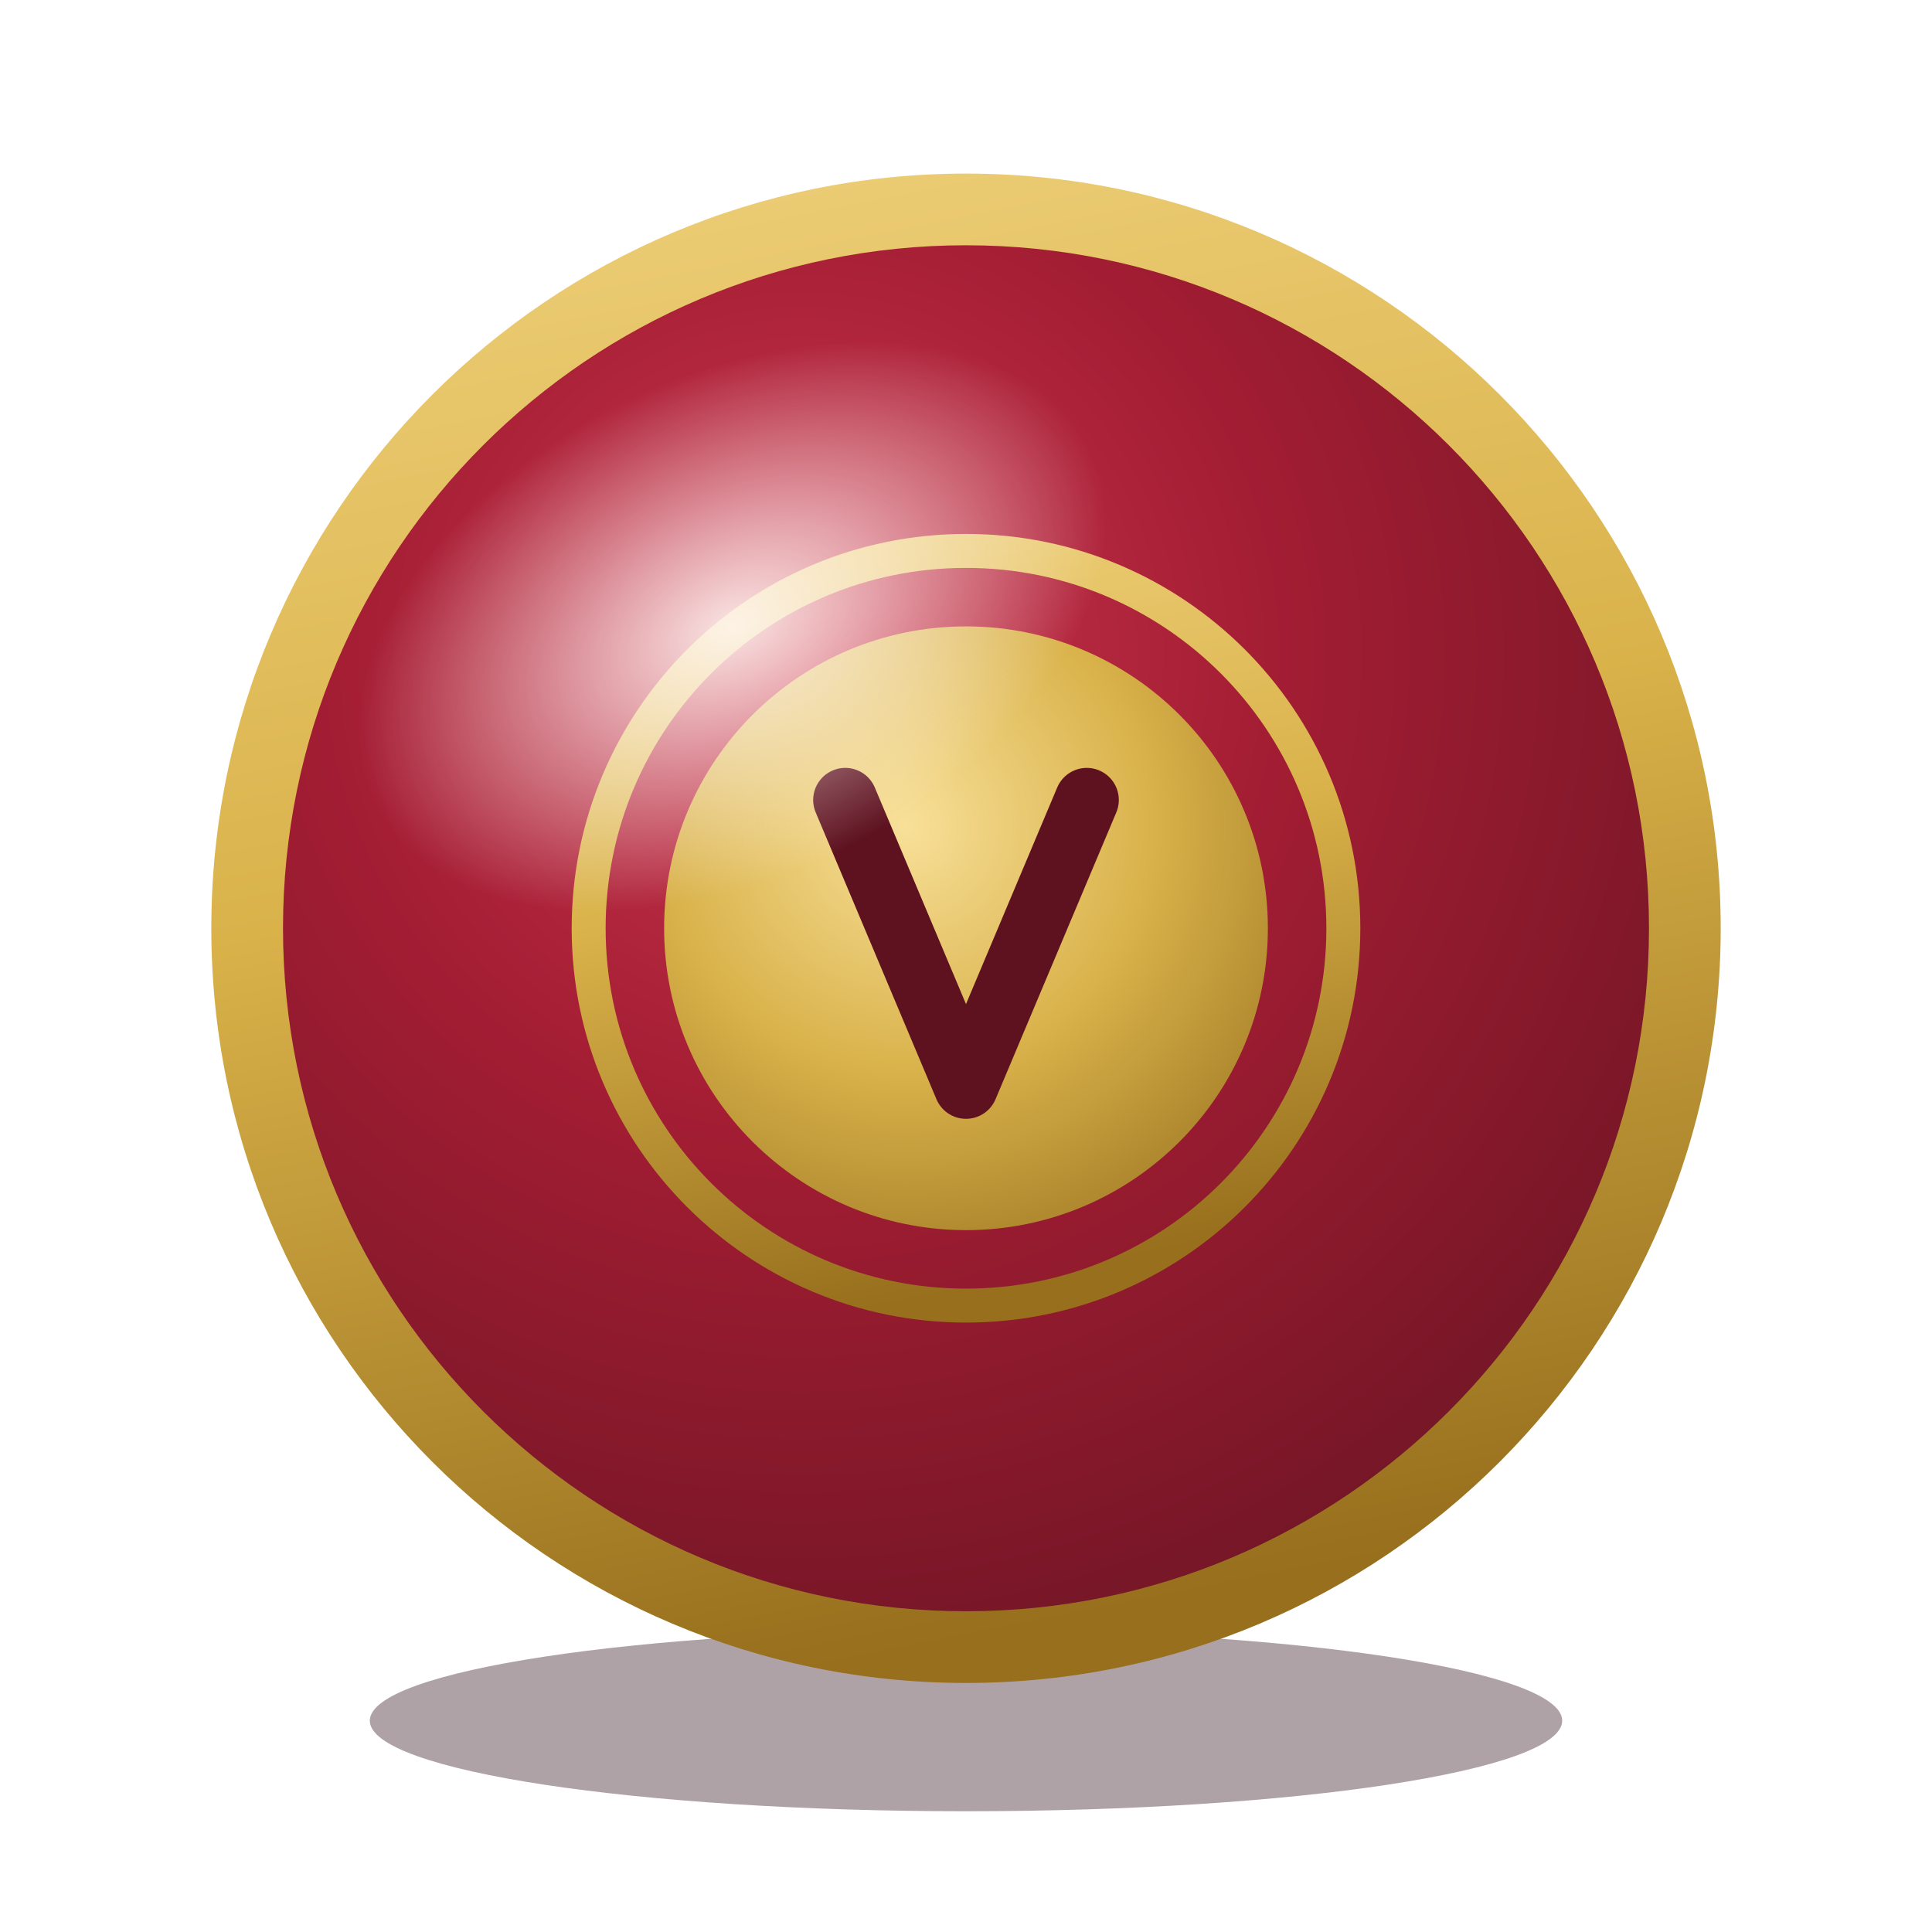
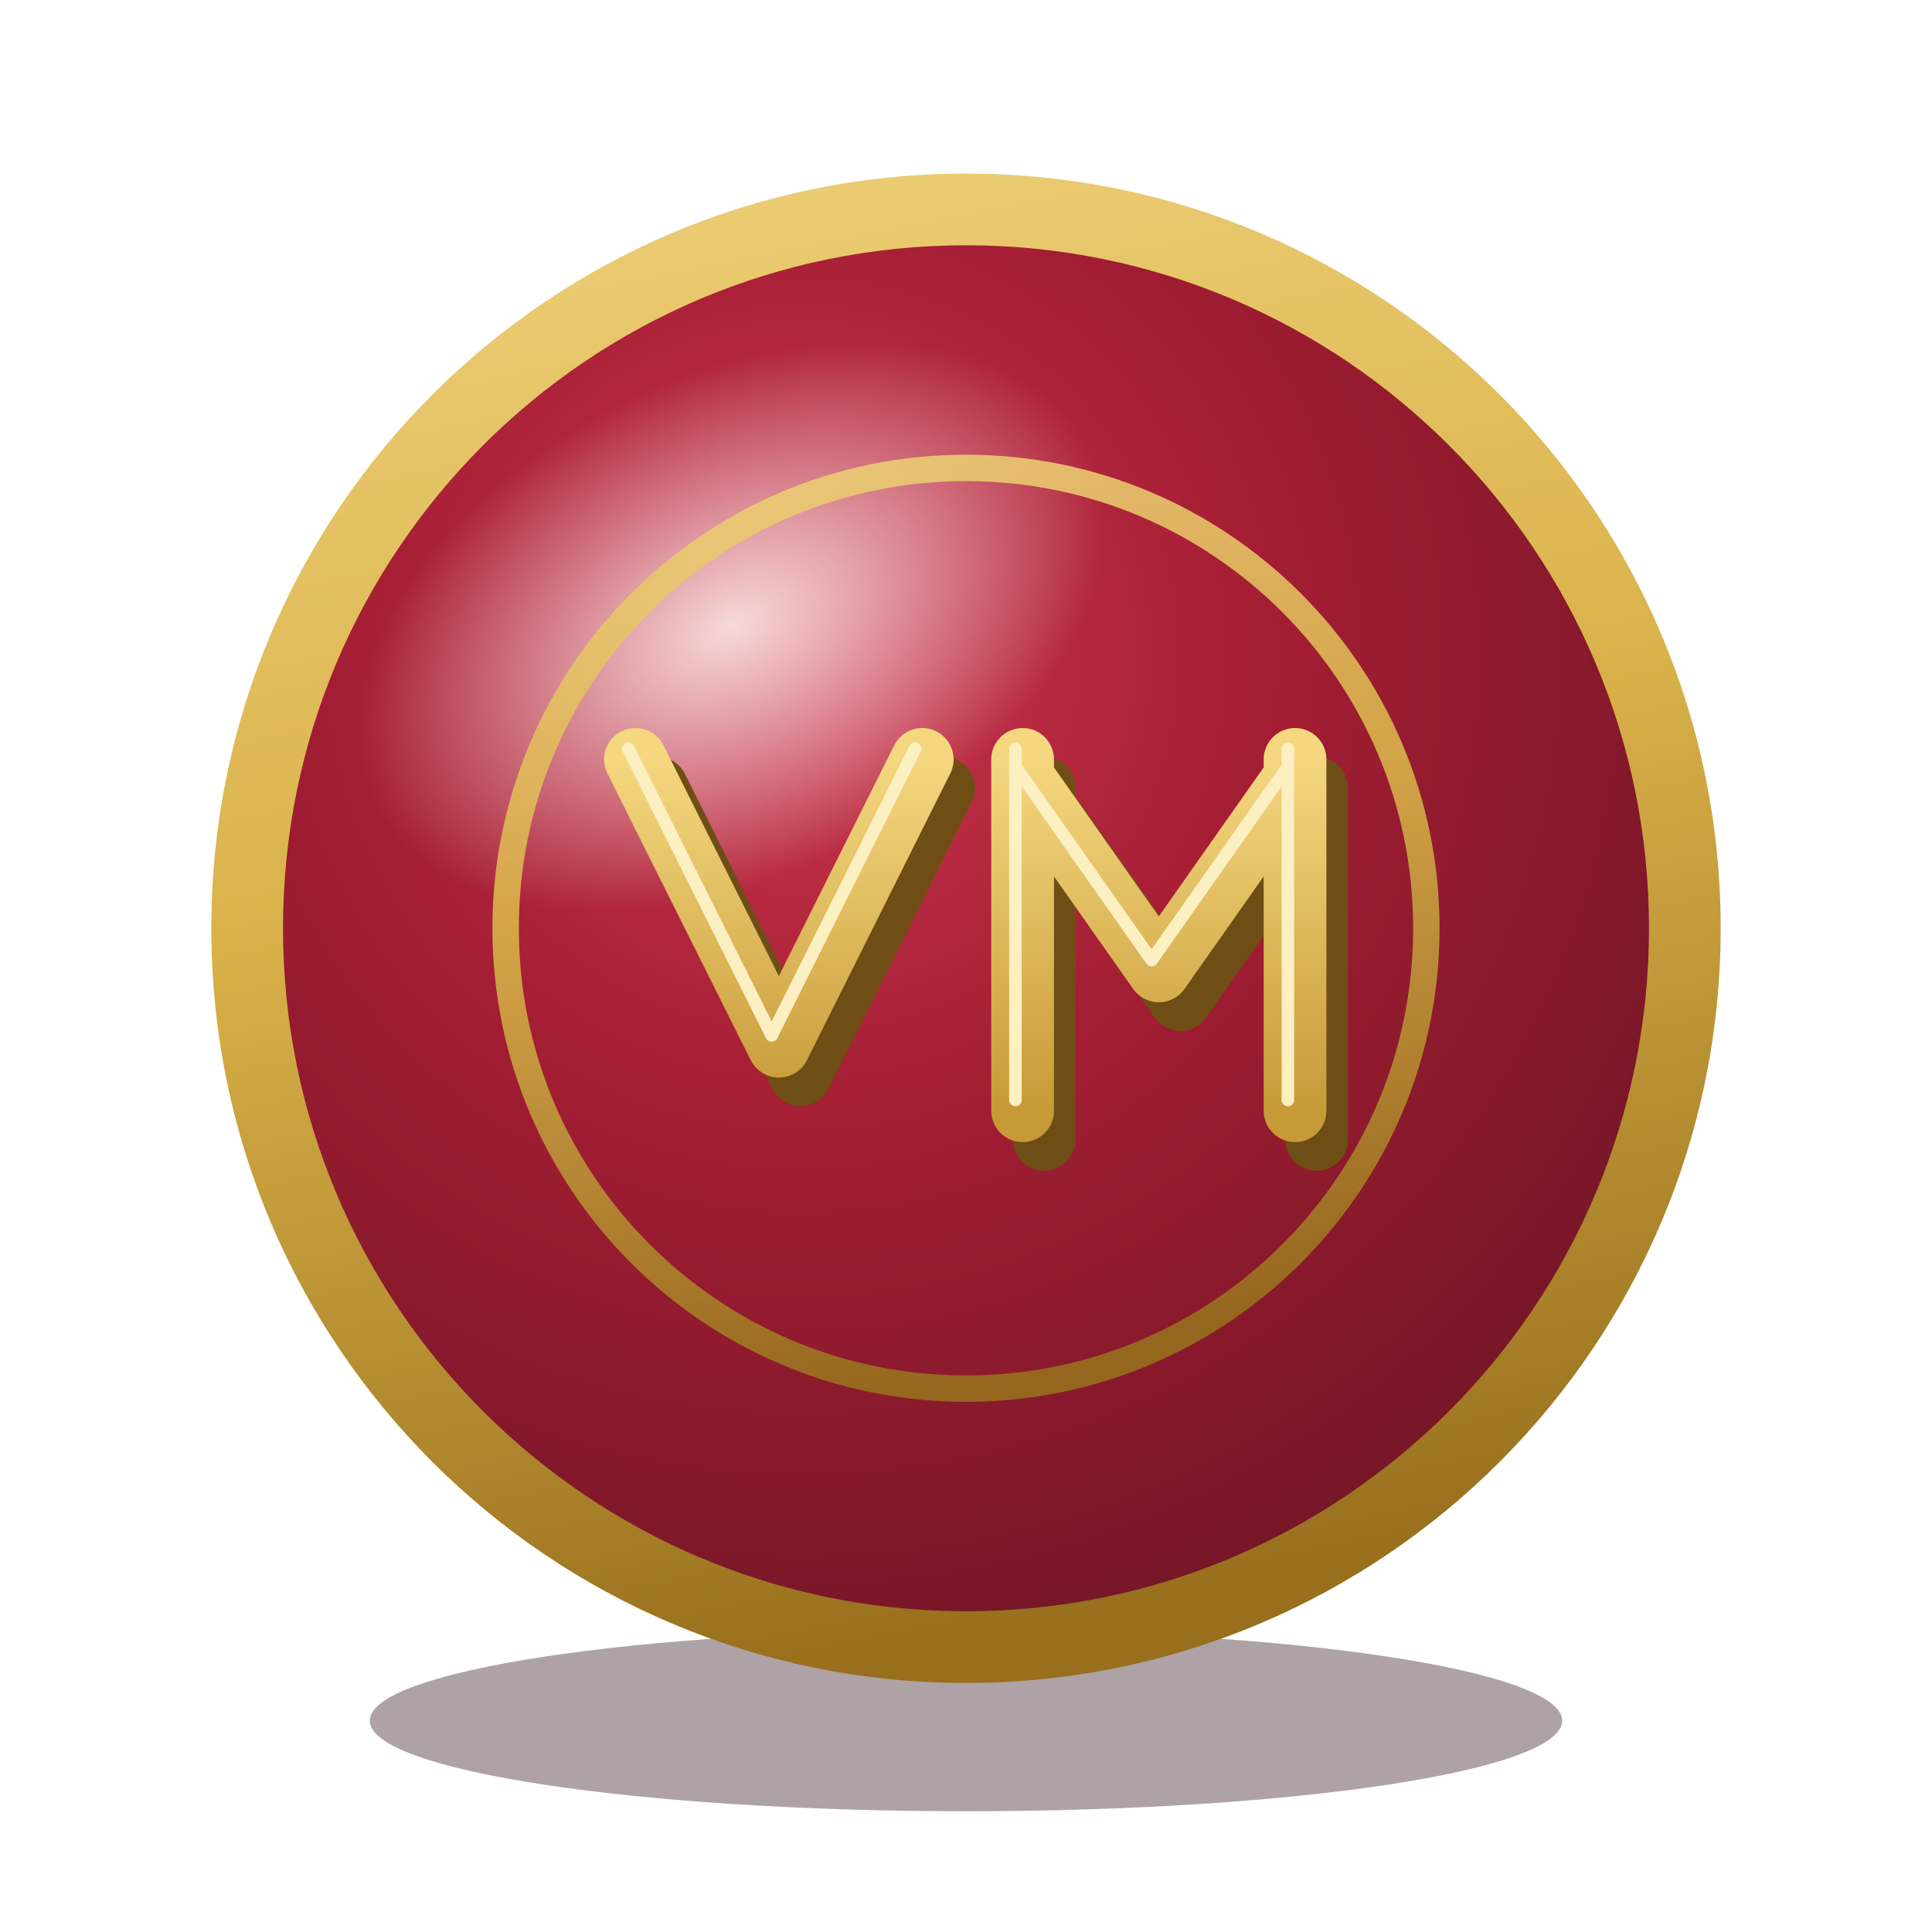
- <svg xmlns="http://www.w3.org/2000/svg" viewBox="0 0 512 512" role="img" aria-label="Vision Menu">
+ <svg xmlns="http://www.w3.org/2000/svg" viewBox="0 0 512 512" role="img" aria-label="Vision Menu VM">
  <defs>
    <radialGradient id="lensDome" cx="38%" cy="30%" r="82%">
      <stop offset="0%" stop-color="#CB374F" />
      <stop offset="42%" stop-color="#A31D33" />
      <stop offset="100%" stop-color="#6C1524" />
    </radialGradient>
    <linearGradient id="lensRim" x1="0.2" y1="0" x2="0.4" y2="1">
      <stop offset="0%" stop-color="#EDCE77" />
      <stop offset="45%" stop-color="#D9B24A" />
      <stop offset="100%" stop-color="#976F1D" />
    </linearGradient>
-     <radialGradient id="lensPupil" cx="40%" cy="33%" r="74%">
-       <stop offset="0%" stop-color="#F8E099" />
-       <stop offset="55%" stop-color="#D9B24A" />
-       <stop offset="100%" stop-color="#A9822B" />
-     </radialGradient>
+     <linearGradient id="lensVM" x1="0" y1="0" x2="0" y2="1">
+       <stop offset="0%" stop-color="#F4D77F" />
+       <stop offset="100%" stop-color="#C79A38" />
+     </linearGradient>
    <radialGradient id="lensSpec" cx="50%" cy="50%" r="50%">
-       <stop offset="0%" stop-color="#FFF7F3" stop-opacity="0.9" />
+       <stop offset="0%" stop-color="#FFF7F3" stop-opacity="0.85" />
      <stop offset="100%" stop-color="#FFF7F3" stop-opacity="0" />
    </radialGradient>
  </defs>
  <ellipse cx="256" cy="456" rx="158" ry="24" fill="#2E0B14" opacity="0.38" />
  <circle cx="256" cy="246" r="200" fill="url(#lensRim)" />
  <circle cx="256" cy="246" r="181" fill="url(#lensDome)" />
-   <circle cx="256" cy="246" r="100" fill="none" stroke="url(#lensRim)" stroke-width="9" />
-   <circle cx="256" cy="246" r="80" fill="url(#lensPupil)" />
-   <path d="M 224 212 L 256 288 L 288 212" fill="none" stroke="#5E1220" stroke-width="17" stroke-linecap="round" stroke-linejoin="round" />
  <ellipse cx="194" cy="166" rx="106" ry="66" fill="url(#lensSpec)" transform="rotate(-26 194 166)" />
+   <circle cx="256" cy="246" r="122" fill="none" stroke="url(#lensRim)" stroke-width="7" opacity="0.9" />
+   <g fill="none" stroke-linecap="round" stroke-linejoin="round" transform="translate(157 187) scale(0.95)">
+     <path d="M12 15 L52 95 L92 15 M120 15 L120 113 M196 15 L196 113 M120 20 L158 74 L196 20" transform="translate(6 8)" stroke="#6E4E14" stroke-width="17.5" />
+     <path d="M12 15 L52 95 L92 15 M120 15 L120 113 M196 15 L196 113 M120 20 L158 74 L196 20" stroke="url(#lensVM)" stroke-width="17.5" />
+     <path d="M12 15 L52 95 L92 15 M120 15 L120 113 M196 15 L196 113 M120 20 L158 74 L196 20" transform="translate(-2 -3)" stroke="#FCEFC2" stroke-width="3.5" />
+   </g>
</svg>
